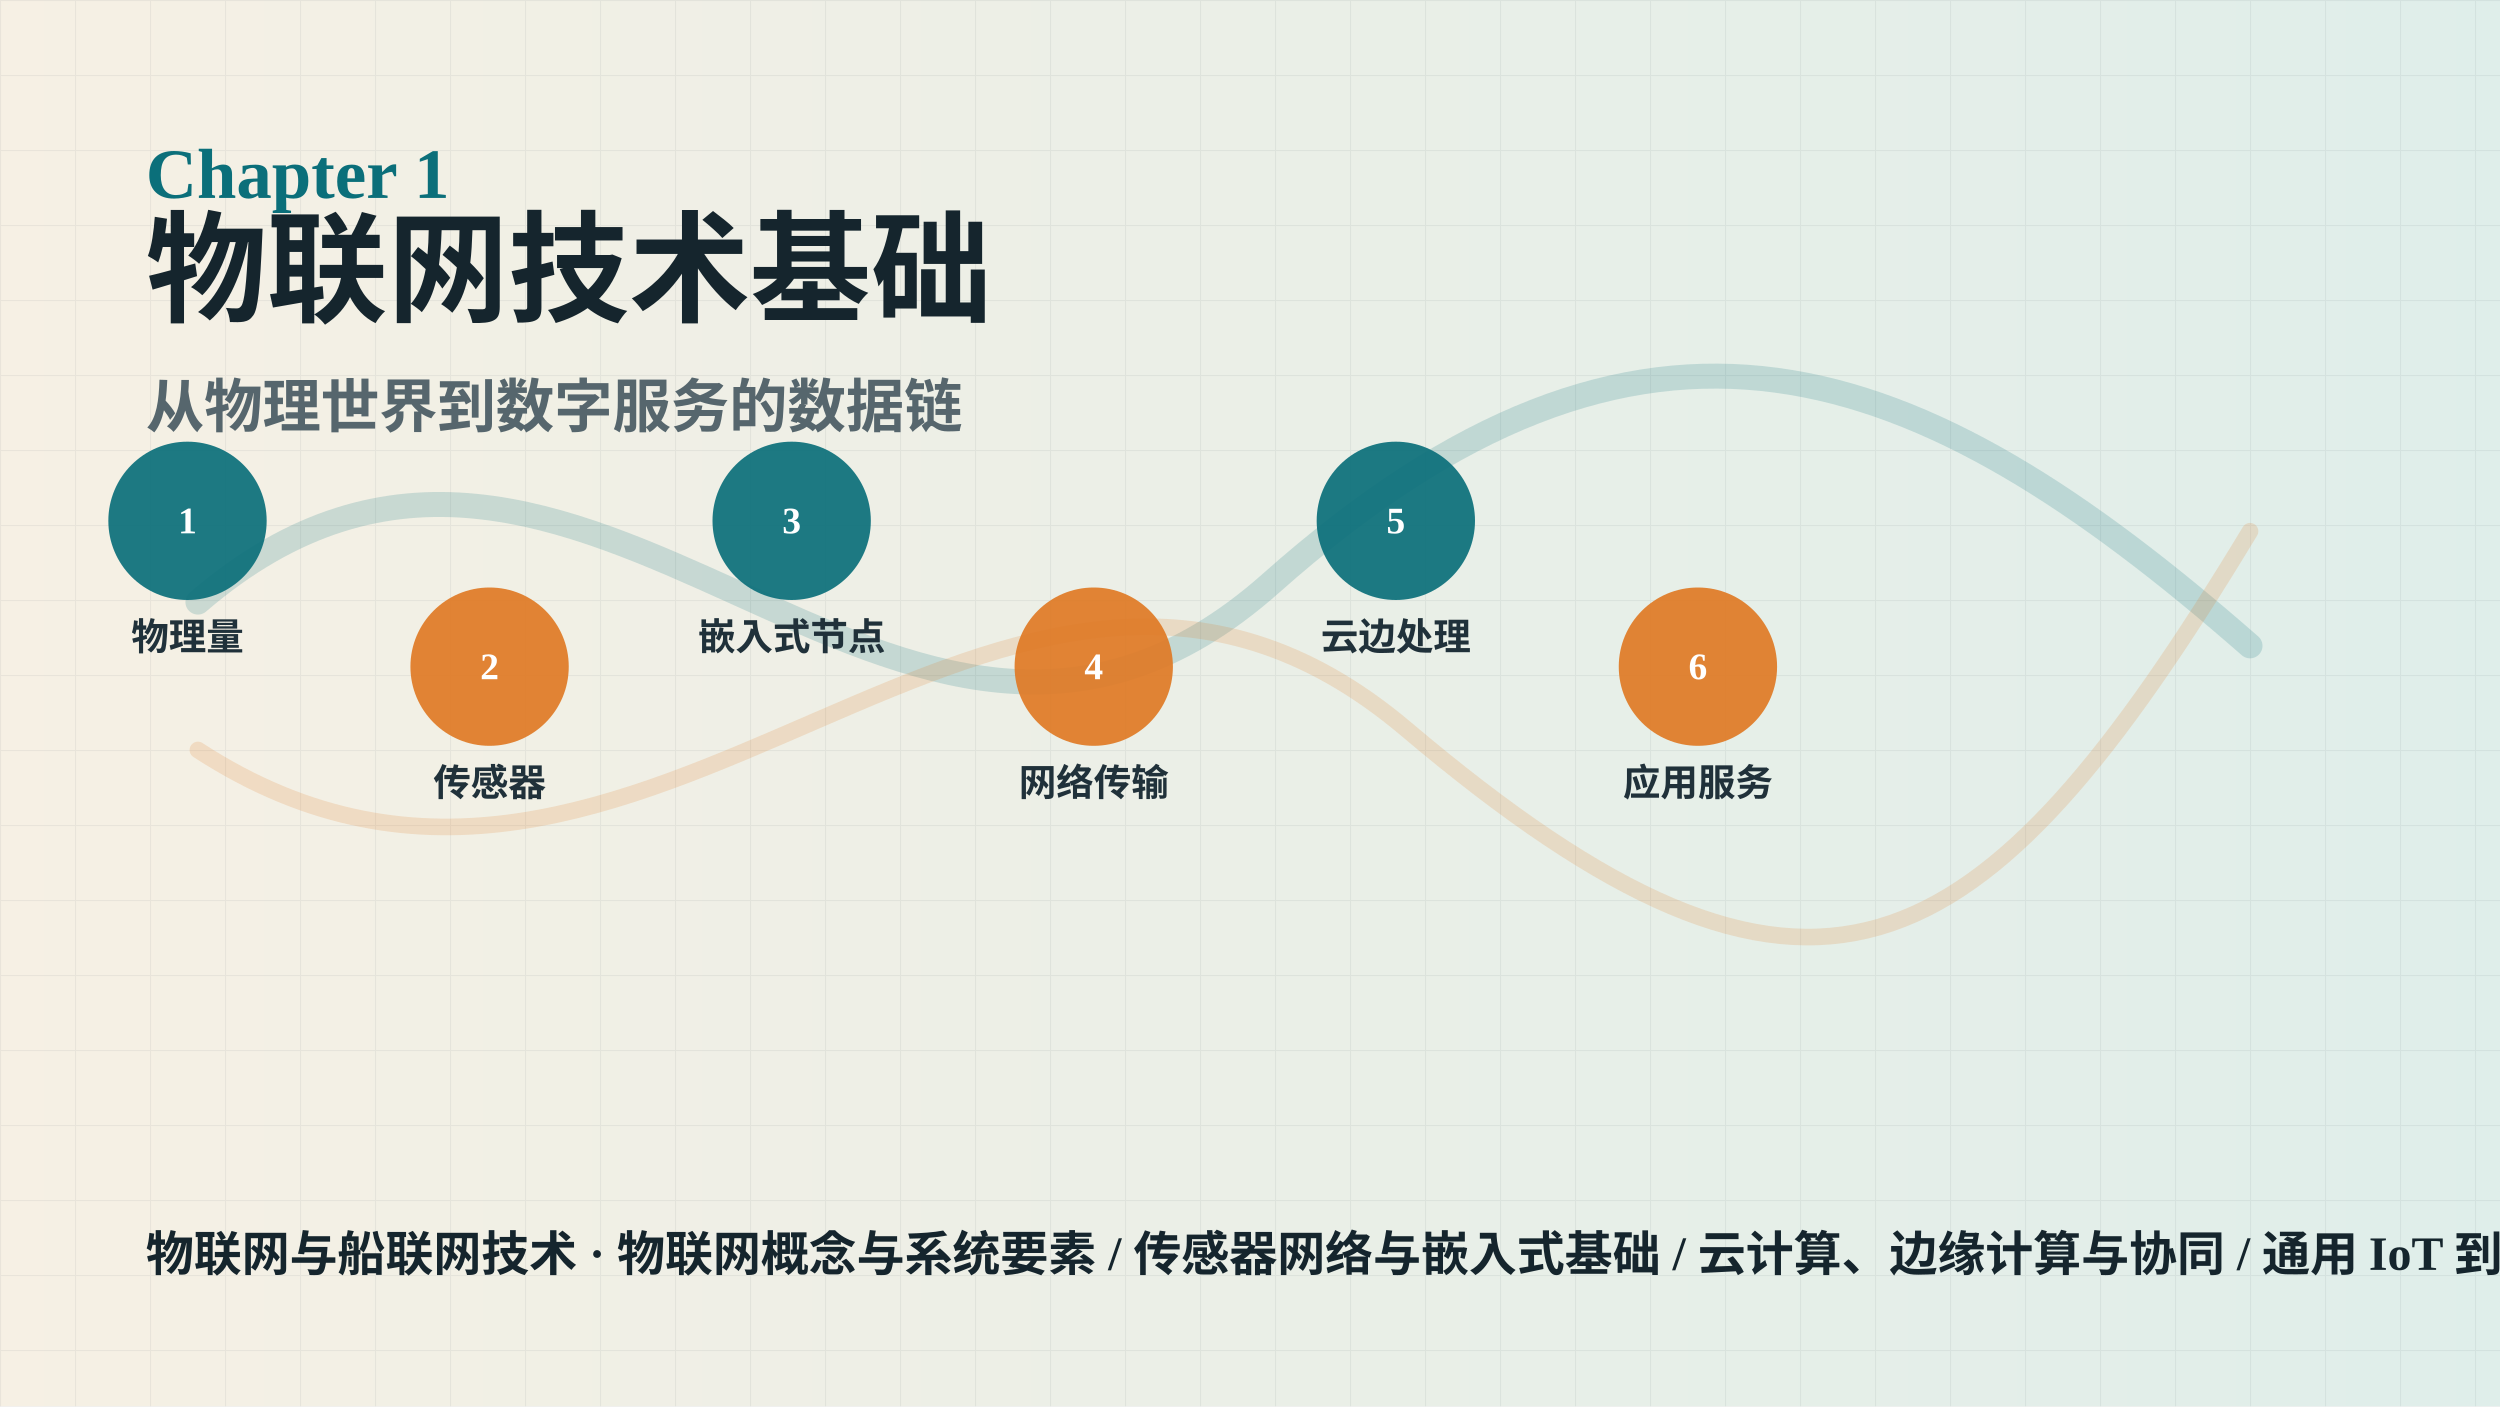
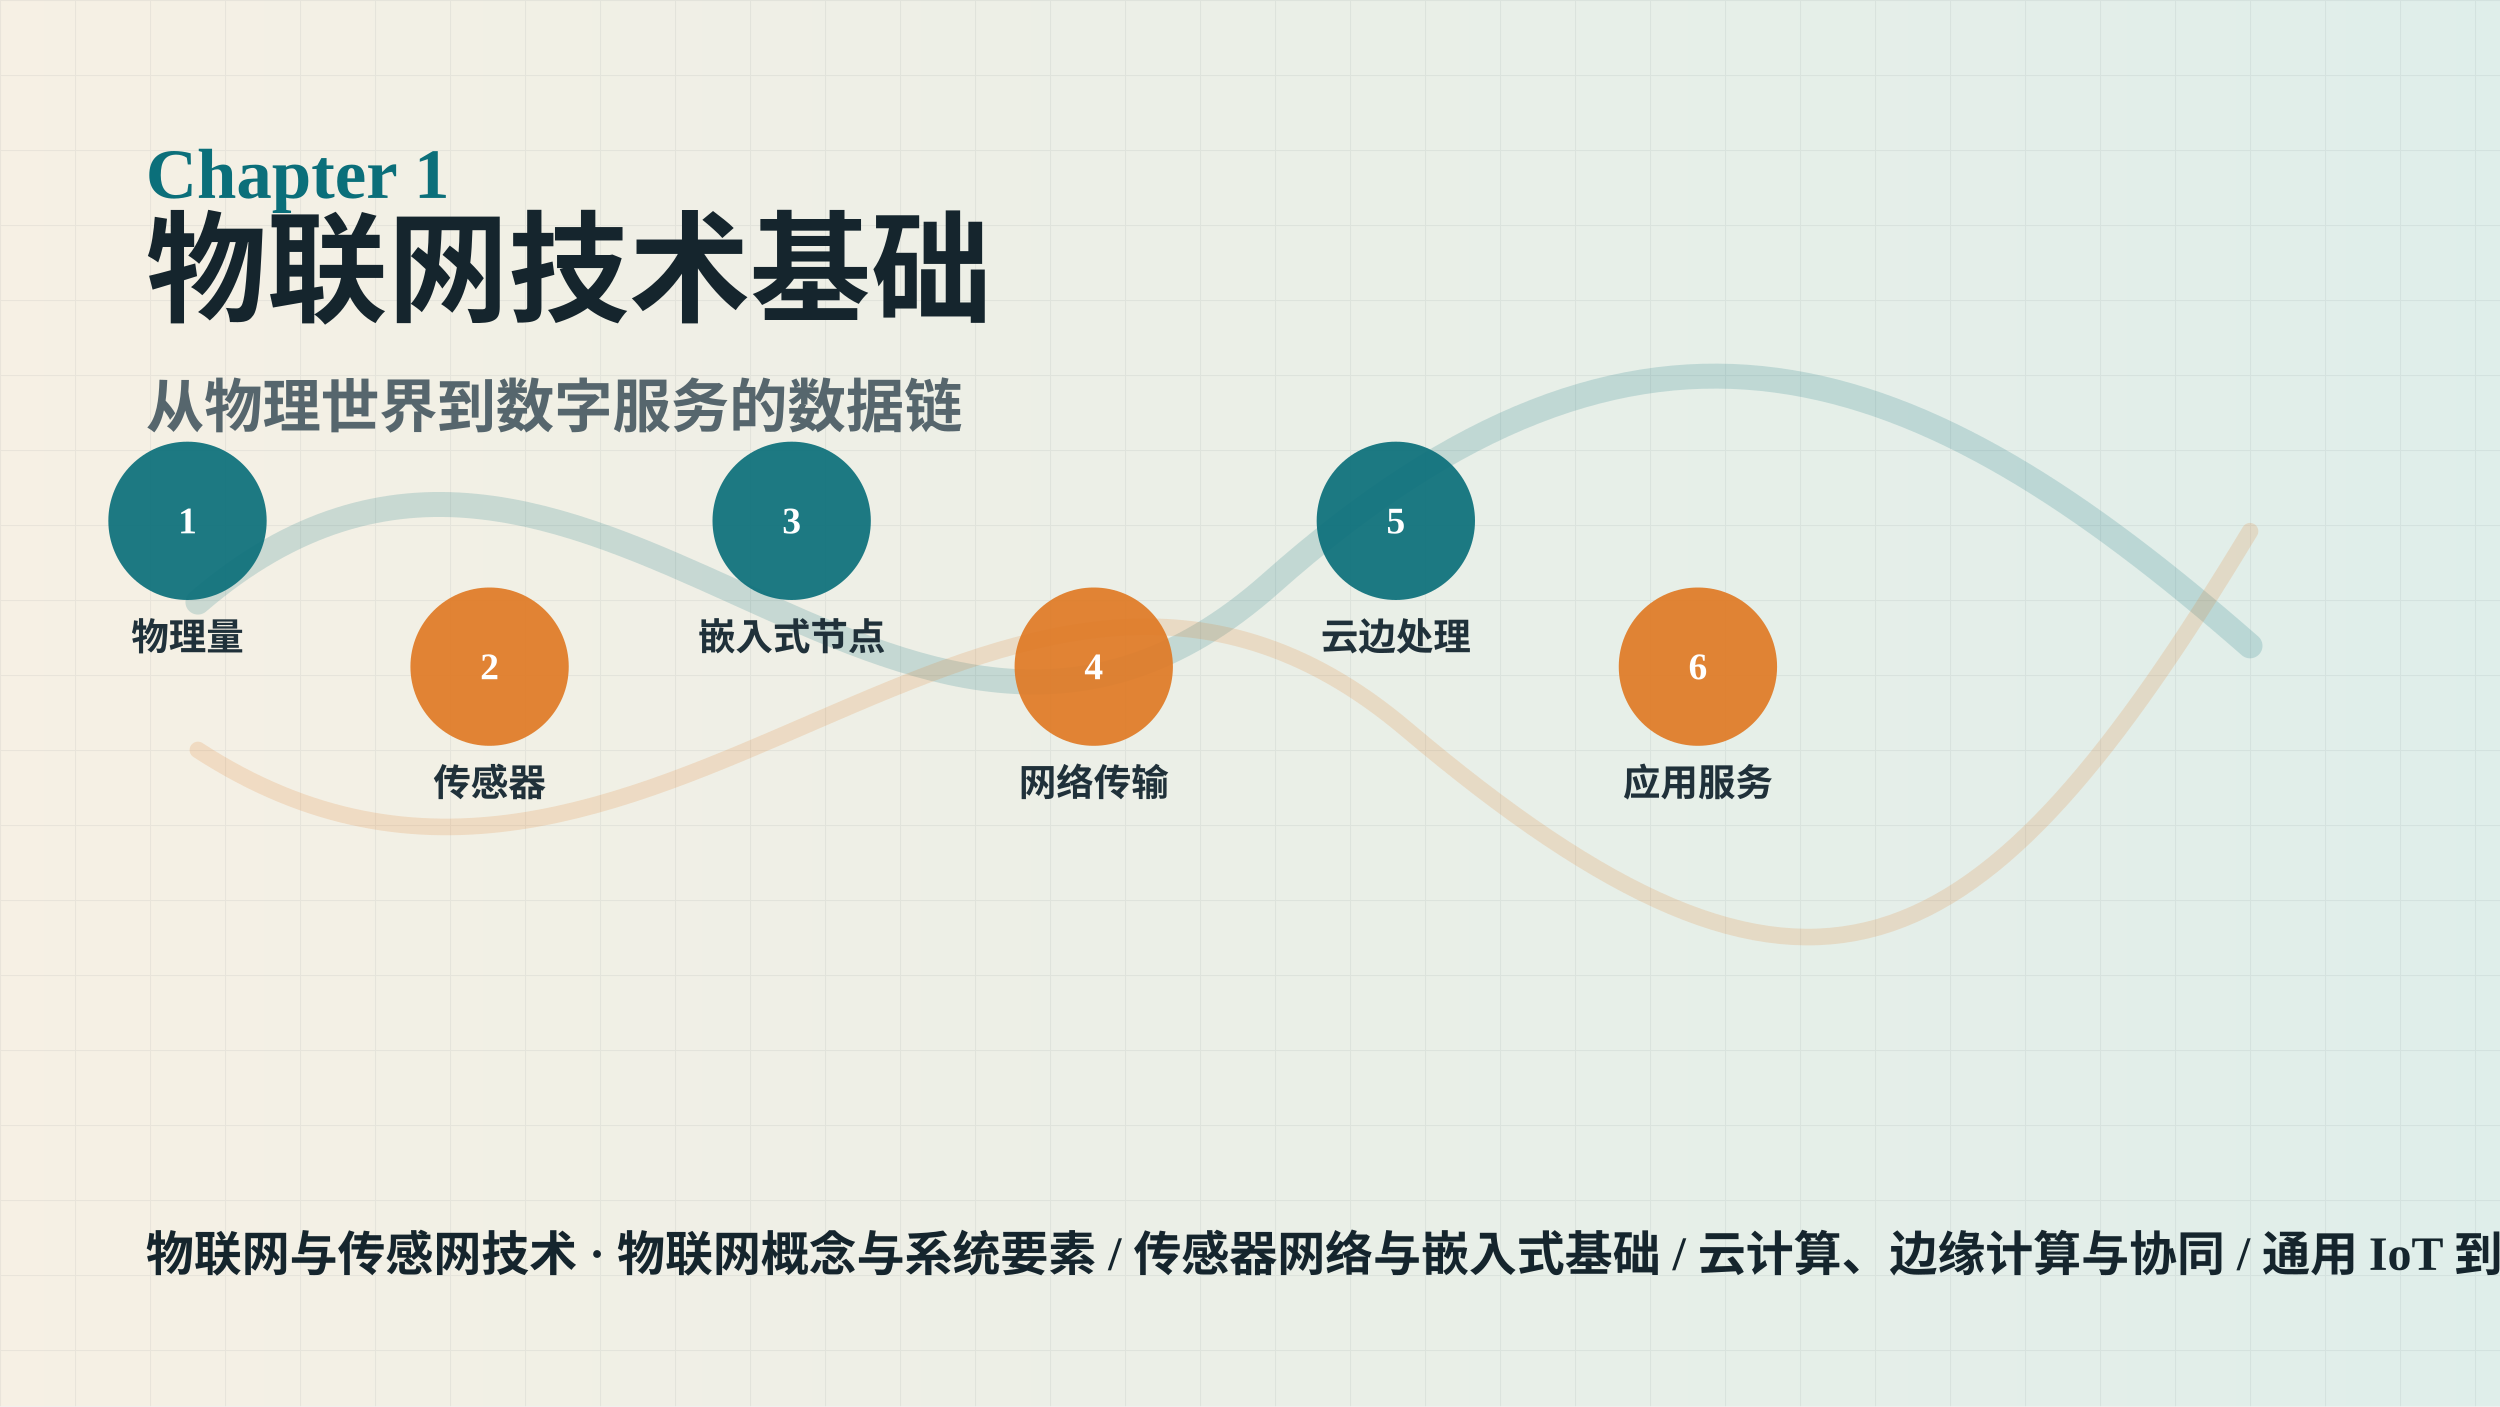
<svg xmlns="http://www.w3.org/2000/svg" width="1200" height="675" viewBox="0 0 1200 675">
  <defs>
    <linearGradient id="g" x1="0" x2="1">
      <stop stop-color="#f6f0e4" />
      <stop offset="1" stop-color="#dfeeea" />
    </linearGradient>
    <pattern id="p" width="36" height="36" patternUnits="userSpaceOnUse">
      <path d="M36 0H0v36" fill="none" stroke="#20313a" stroke-opacity=".06" />
    </pattern>
  </defs>
  <rect width="1200" height="675" fill="url(#g)" />
  <rect width="1200" height="675" fill="url(#p)" />
  <path d="M95 289 C280 130 430 440 610 280 S920 170 1080 310" fill="none" stroke="#0b6f7a" stroke-width="12" stroke-linecap="round" opacity=".18" />
  <path d="M95 360 C310 500 480 185 675 350 S950 470 1080 255" fill="none" stroke="#df7a25" stroke-width="8" stroke-linecap="round" opacity=".18" />
  <text x="70" y="95" font-size="34" font-weight="900" fill="#0b6f7a">Chapter 1</text>
  <text x="70" y="150" font-size="58" font-weight="900" fill="#15252d">物联网技术基础</text>
  <text x="70" y="205" font-size="28" font-weight="700" fill="#56666d">从物理世界到数字服务的数据链</text>
  <g transform="translate(90 250)">
    <circle r="38" fill="#0b6f7a" opacity=".92" />
    <text text-anchor="middle" y="6" font-size="18" font-weight="800" fill="#fff">1</text>
    <text text-anchor="middle" y="62" font-size="18" font-weight="700" fill="#20313a">物理量</text>
  </g>
  <g transform="translate(235 320)">
    <circle r="38" fill="#df7a25" opacity=".92" />
    <text text-anchor="middle" y="6" font-size="18" font-weight="800" fill="#fff">2</text>
    <text text-anchor="middle" y="62" font-size="18" font-weight="700" fill="#20313a">传感器</text>
  </g>
  <g transform="translate(380 250)">
    <circle r="38" fill="#0b6f7a" opacity=".92" />
    <text text-anchor="middle" y="6" font-size="18" font-weight="800" fill="#fff">3</text>
    <text text-anchor="middle" y="62" font-size="18" font-weight="700" fill="#20313a">嵌入式节点</text>
  </g>
  <g transform="translate(525 320)">
    <circle r="38" fill="#df7a25" opacity=".92" />
    <text text-anchor="middle" y="6" font-size="18" font-weight="800" fill="#fff">4</text>
    <text text-anchor="middle" y="62" font-size="18" font-weight="700" fill="#20313a">网络传输</text>
  </g>
  <g transform="translate(670 250)">
    <circle r="38" fill="#0b6f7a" opacity=".92" />
    <text text-anchor="middle" y="6" font-size="18" font-weight="800" fill="#fff">5</text>
    <text text-anchor="middle" y="62" font-size="18" font-weight="700" fill="#20313a">云边处理</text>
  </g>
  <g transform="translate(815 320)">
    <circle r="38" fill="#df7a25" opacity=".92" />
    <text text-anchor="middle" y="6" font-size="18" font-weight="800" fill="#fff">6</text>
    <text text-anchor="middle" y="62" font-size="18" font-weight="700" fill="#20313a">应用服务</text>
  </g>
-   <text x="70" y="610" font-size="23" font-weight="800" fill="#15252d">物联网与船联网技术 · 物联网概念与系统要素 / 传感器网络与嵌入式基础 / 云计算、边缘计算与协同 / 通用 IoT 到船联网的迁移</text>
+   <text x="70" y="610" font-size="23" font-weight="800" fill="#15252d">物联网与传感网技术 · 物联网概念与系统要素 / 传感器网络与嵌入式基础 / 云计算、边缘计算与协同 / 通用 IoT 到船联网的迁移</text>
</svg>
